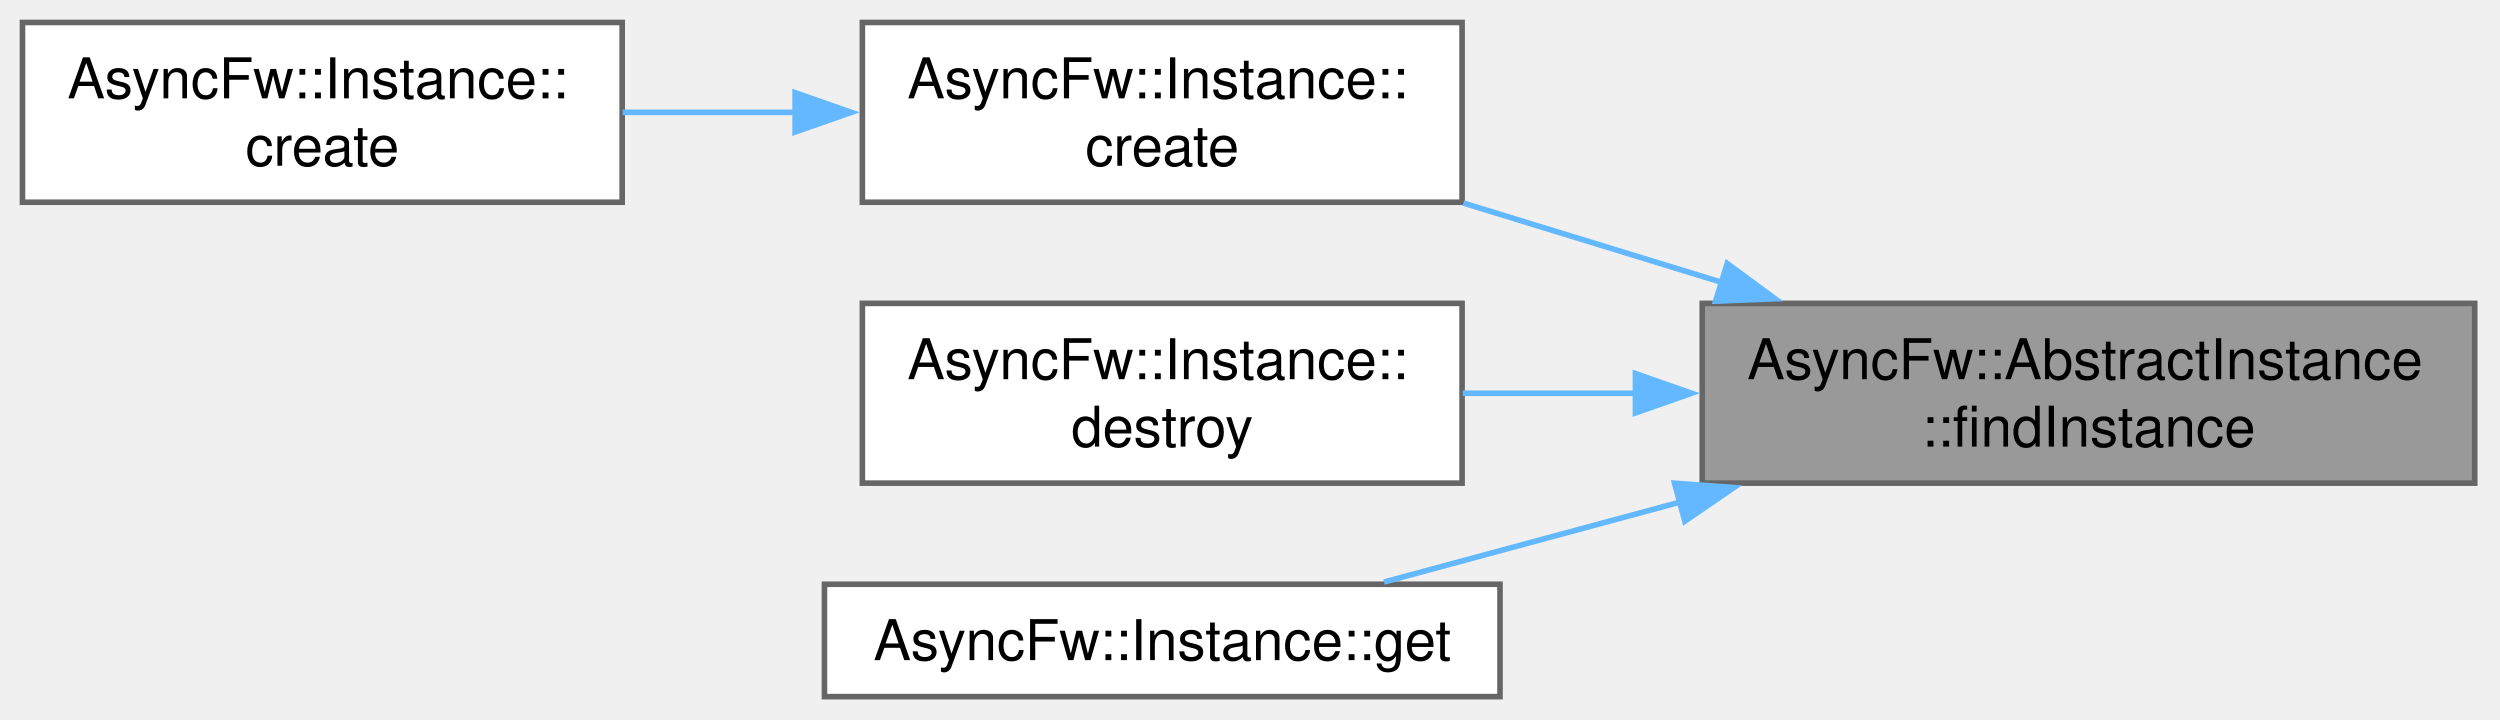
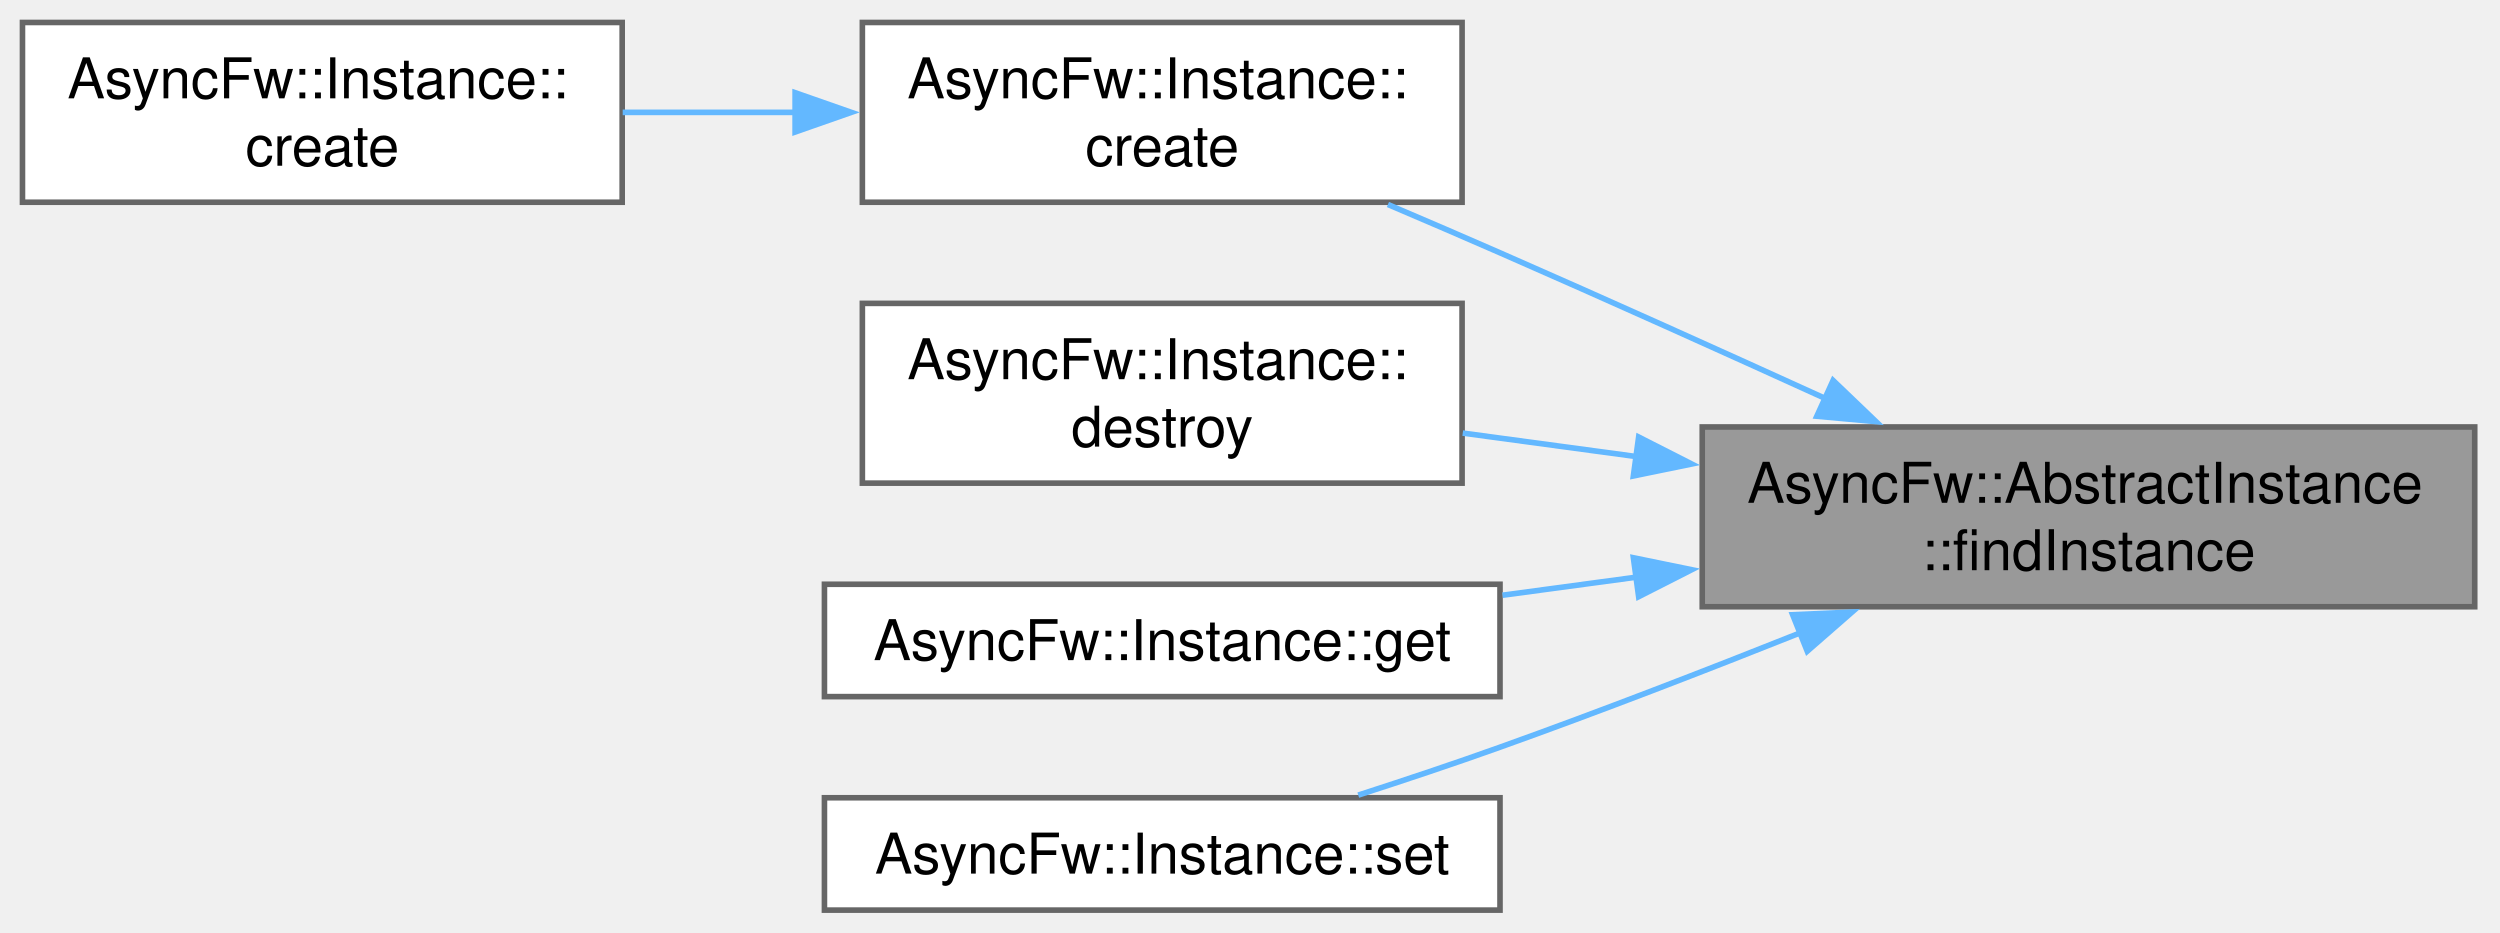
- <svg xmlns="http://www.w3.org/2000/svg" xmlns:xlink="http://www.w3.org/1999/xlink" width="445pt" height="128pt" viewBox="0.00 0.00 445.00 128.00">
-   <g id="graph0" class="graph" transform="scale(1 1) rotate(0) translate(4 124)">
+ <svg xmlns="http://www.w3.org/2000/svg" xmlns:xlink="http://www.w3.org/1999/xlink" width="445pt" height="166pt" viewBox="0.00 0.00 445.00 166.00">
+   <g id="graph0" class="graph" transform="scale(1 1) rotate(0) translate(4 162)">
    <g id="Node000001" class="node">
      <g id="a_Node000001">
        <a xlink:title="Searches the internal registry (populated by AbstractInstance constructors) for the entry whose regis...">
-           <polygon fill="#999999" stroke="#666666" points="436.5,-70 299,-70 299,-38 436.5,-38 436.5,-70" />
-           <text xml:space="preserve" text-anchor="start" x="307" y="-56.5" font-family="Helvetica,sans-Serif" font-size="10.00">AsyncFw::AbstractInstance</text>
-           <text xml:space="preserve" text-anchor="middle" x="367.75" y="-44.5" font-family="Helvetica,sans-Serif" font-size="10.00">::findInstance</text>
+           <polygon fill="#999999" stroke="#666666" points="436.5,-86 299,-86 299,-54 436.5,-54 436.5,-86" />
+           <text xml:space="preserve" text-anchor="start" x="307" y="-72.5" font-family="Helvetica,sans-Serif" font-size="10.00">AsyncFw::AbstractInstance</text>
+           <text xml:space="preserve" text-anchor="middle" x="367.75" y="-60.5" font-family="Helvetica,sans-Serif" font-size="10.00">::findInstance</text>
        </a>
      </g>
    </g>
    <g id="Node000002" class="node">
      <g id="a_Node000002">
        <a xlink:href="classAsyncFw_1_1Instance.html#a8000597f0e7ee4bd6669491a5b502beb" target="_top" xlink:title="Registers a custom derived class instance as the engine-wide global default.">
-           <polygon fill="white" stroke="#666666" points="256.25,-120 149.5,-120 149.5,-88 256.25,-88 256.25,-120" />
-           <text xml:space="preserve" text-anchor="start" x="157.5" y="-106.5" font-family="Helvetica,sans-Serif" font-size="10.00">AsyncFw::Instance::</text>
-           <text xml:space="preserve" text-anchor="middle" x="202.88" y="-94.5" font-family="Helvetica,sans-Serif" font-size="10.00">create</text>
+           <polygon fill="white" stroke="#666666" points="256.25,-158 149.5,-158 149.5,-126 256.25,-126 256.25,-158" />
+           <text xml:space="preserve" text-anchor="start" x="157.5" y="-144.5" font-family="Helvetica,sans-Serif" font-size="10.00">AsyncFw::Instance::</text>
+           <text xml:space="preserve" text-anchor="middle" x="202.88" y="-132.5" font-family="Helvetica,sans-Serif" font-size="10.00">create</text>
        </a>
      </g>
    </g>
    <g id="edge1_Node000001_Node000002" class="edge">
      <g id="a_edge1_Node000001_Node000002">
        <a xlink:title=" ">
-           <path fill="none" stroke="#63b8ff" d="M302.5,-73.73C287.25,-78.41 271.15,-83.35 256.49,-87.85" />
-           <polygon fill="#63b8ff" stroke="#63b8ff" points="303.44,-77.1 311.97,-70.82 301.38,-70.4 303.44,-77.1" />
+           <path fill="none" stroke="#63b8ff" d="M321.06,-91C303.02,-99.21 282.08,-108.65 263,-117 256.57,-119.82 249.72,-122.76 243.05,-125.6" />
+           <polygon fill="#63b8ff" stroke="#63b8ff" points="322.29,-94.28 329.94,-86.95 319.39,-87.91 322.29,-94.28" />
        </a>
      </g>
    </g>
    <g id="Node000004" class="node">
      <g id="a_Node000004">
        <a xlink:href="classAsyncFw_1_1Instance.html#a993ba1c5c445f5accc18cb9159afc29e" target="_top" xlink:title="Deletes the registered global instance value and resets the internal pointer to nullptr.">
-           <polygon fill="white" stroke="#666666" points="256.25,-70 149.5,-70 149.5,-38 256.25,-38 256.25,-70" />
-           <text xml:space="preserve" text-anchor="start" x="157.5" y="-56.5" font-family="Helvetica,sans-Serif" font-size="10.00">AsyncFw::Instance::</text>
-           <text xml:space="preserve" text-anchor="middle" x="202.88" y="-44.5" font-family="Helvetica,sans-Serif" font-size="10.00">destroy</text>
+           <polygon fill="white" stroke="#666666" points="256.25,-108 149.5,-108 149.5,-76 256.25,-76 256.25,-108" />
+           <text xml:space="preserve" text-anchor="start" x="157.5" y="-94.5" font-family="Helvetica,sans-Serif" font-size="10.00">AsyncFw::Instance::</text>
+           <text xml:space="preserve" text-anchor="middle" x="202.88" y="-82.5" font-family="Helvetica,sans-Serif" font-size="10.00">destroy</text>
        </a>
      </g>
    </g>
    <g id="edge3_Node000001_Node000004" class="edge">
      <g id="a_edge3_Node000001_Node000004">
        <a xlink:title=" ">
-           <path fill="none" stroke="#63b8ff" d="M287.28,-54C276.79,-54 266.25,-54 256.37,-54" />
-           <polygon fill="#63b8ff" stroke="#63b8ff" points="287.11,-57.5 297.11,-54 287.11,-50.5 287.11,-57.5" />
+           <path fill="none" stroke="#63b8ff" d="M287.28,-80.73C276.79,-82.15 266.25,-83.57 256.37,-84.91" />
+           <polygon fill="#63b8ff" stroke="#63b8ff" points="287.68,-84.21 297.12,-79.41 286.74,-77.28 287.68,-84.21" />
        </a>
      </g>
    </g>
    <g id="Node000005" class="node">
      <g id="a_Node000005">
        <a xlink:href="classAsyncFw_1_1Instance.html#a30d476114eb37aafb60ac3a6467c2fcd" target="_top" xlink:title="Retrieves the active engine-wide global default pointer for this instance type.">
-           <polygon fill="white" stroke="#666666" points="263,-20 142.75,-20 142.75,0 263,0 263,-20" />
-           <text xml:space="preserve" text-anchor="middle" x="202.88" y="-6.5" font-family="Helvetica,sans-Serif" font-size="10.00">AsyncFw::Instance::get</text>
+           <polygon fill="white" stroke="#666666" points="263,-58 142.75,-58 142.75,-38 263,-38 263,-58" />
+           <text xml:space="preserve" text-anchor="middle" x="202.88" y="-44.5" font-family="Helvetica,sans-Serif" font-size="10.00">AsyncFw::Instance::get</text>
        </a>
      </g>
    </g>
    <g id="edge4_Node000001_Node000005" class="edge">
      <g id="a_edge4_Node000001_Node000005">
        <a xlink:title=" ">
-           <path fill="none" stroke="#63b8ff" d="M295.2,-34.67C277.02,-29.76 258.18,-24.67 242.36,-20.4" />
-           <polygon fill="#63b8ff" stroke="#63b8ff" points="294.07,-37.99 304.64,-37.22 295.9,-31.23 294.07,-37.99" />
+           <path fill="none" stroke="#63b8ff" d="M287.31,-59.27C279.28,-58.19 271.22,-57.1 263.45,-56.05" />
+           <polygon fill="#63b8ff" stroke="#63b8ff" points="286.74,-62.72 297.12,-60.59 287.68,-55.79 286.74,-62.72" />
+         </a>
+       </g>
+     </g>
+     <g id="Node000006" class="node">
+       <g id="a_Node000006">
+         <a xlink:href="classAsyncFw_1_1Instance.html#ac288330eee2512b0f87ce1013697abff" target="_top" xlink:title="Manually sets or replaces the internal instance tracking pointer.">
+           <polygon fill="white" stroke="#666666" points="263,-20 142.75,-20 142.75,0 263,0 263,-20" />
+           <text xml:space="preserve" text-anchor="middle" x="202.88" y="-6.5" font-family="Helvetica,sans-Serif" font-size="10.00">AsyncFw::Instance::set</text>
+         </a>
+       </g>
+     </g>
+     <g id="edge5_Node000001_Node000006" class="edge">
+       <g id="a_edge5_Node000001_Node000006">
+         <a xlink:title=" ">
+           <path fill="none" stroke="#63b8ff" d="M316.81,-49.5C299.82,-42.73 280.67,-35.32 263,-29 254.88,-26.09 246.06,-23.15 237.77,-20.47" />
+           <polygon fill="#63b8ff" stroke="#63b8ff" points="315.09,-52.58 325.67,-53.05 317.69,-46.08 315.09,-52.58" />
        </a>
      </g>
    </g>
    <g id="Node000003" class="node">
      <g id="a_Node000003">
        <a xlink:href="classAsyncFw_1_1Instance.html#a158800905f9c1ce225fcabbfa5b1d053" target="_top" xlink:title="Creates the global default instance value of the exact type T.">
-           <polygon fill="white" stroke="#666666" points="106.75,-120 0,-120 0,-88 106.75,-88 106.75,-120" />
-           <text xml:space="preserve" text-anchor="start" x="8" y="-106.5" font-family="Helvetica,sans-Serif" font-size="10.00">AsyncFw::Instance::</text>
-           <text xml:space="preserve" text-anchor="middle" x="53.38" y="-94.5" font-family="Helvetica,sans-Serif" font-size="10.00">create</text>
+           <polygon fill="white" stroke="#666666" points="106.75,-158 0,-158 0,-126 106.75,-126 106.75,-158" />
+           <text xml:space="preserve" text-anchor="start" x="8" y="-144.5" font-family="Helvetica,sans-Serif" font-size="10.00">AsyncFw::Instance::</text>
+           <text xml:space="preserve" text-anchor="middle" x="53.38" y="-132.5" font-family="Helvetica,sans-Serif" font-size="10.00">create</text>
        </a>
      </g>
    </g>
    <g id="edge2_Node000002_Node000003" class="edge">
      <g id="a_edge2_Node000002_Node000003">
        <a xlink:title=" ">
-           <path fill="none" stroke="#63b8ff" d="M137.59,-104C127.32,-104 116.8,-104 106.84,-104" />
-           <polygon fill="#63b8ff" stroke="#63b8ff" points="137.53,-107.5 147.53,-104 137.53,-100.5 137.53,-107.5" />
+           <path fill="none" stroke="#63b8ff" d="M137.59,-142C127.32,-142 116.8,-142 106.84,-142" />
+           <polygon fill="#63b8ff" stroke="#63b8ff" points="137.53,-145.5 147.53,-142 137.53,-138.5 137.53,-145.5" />
        </a>
      </g>
    </g>
  </g>
</svg>
